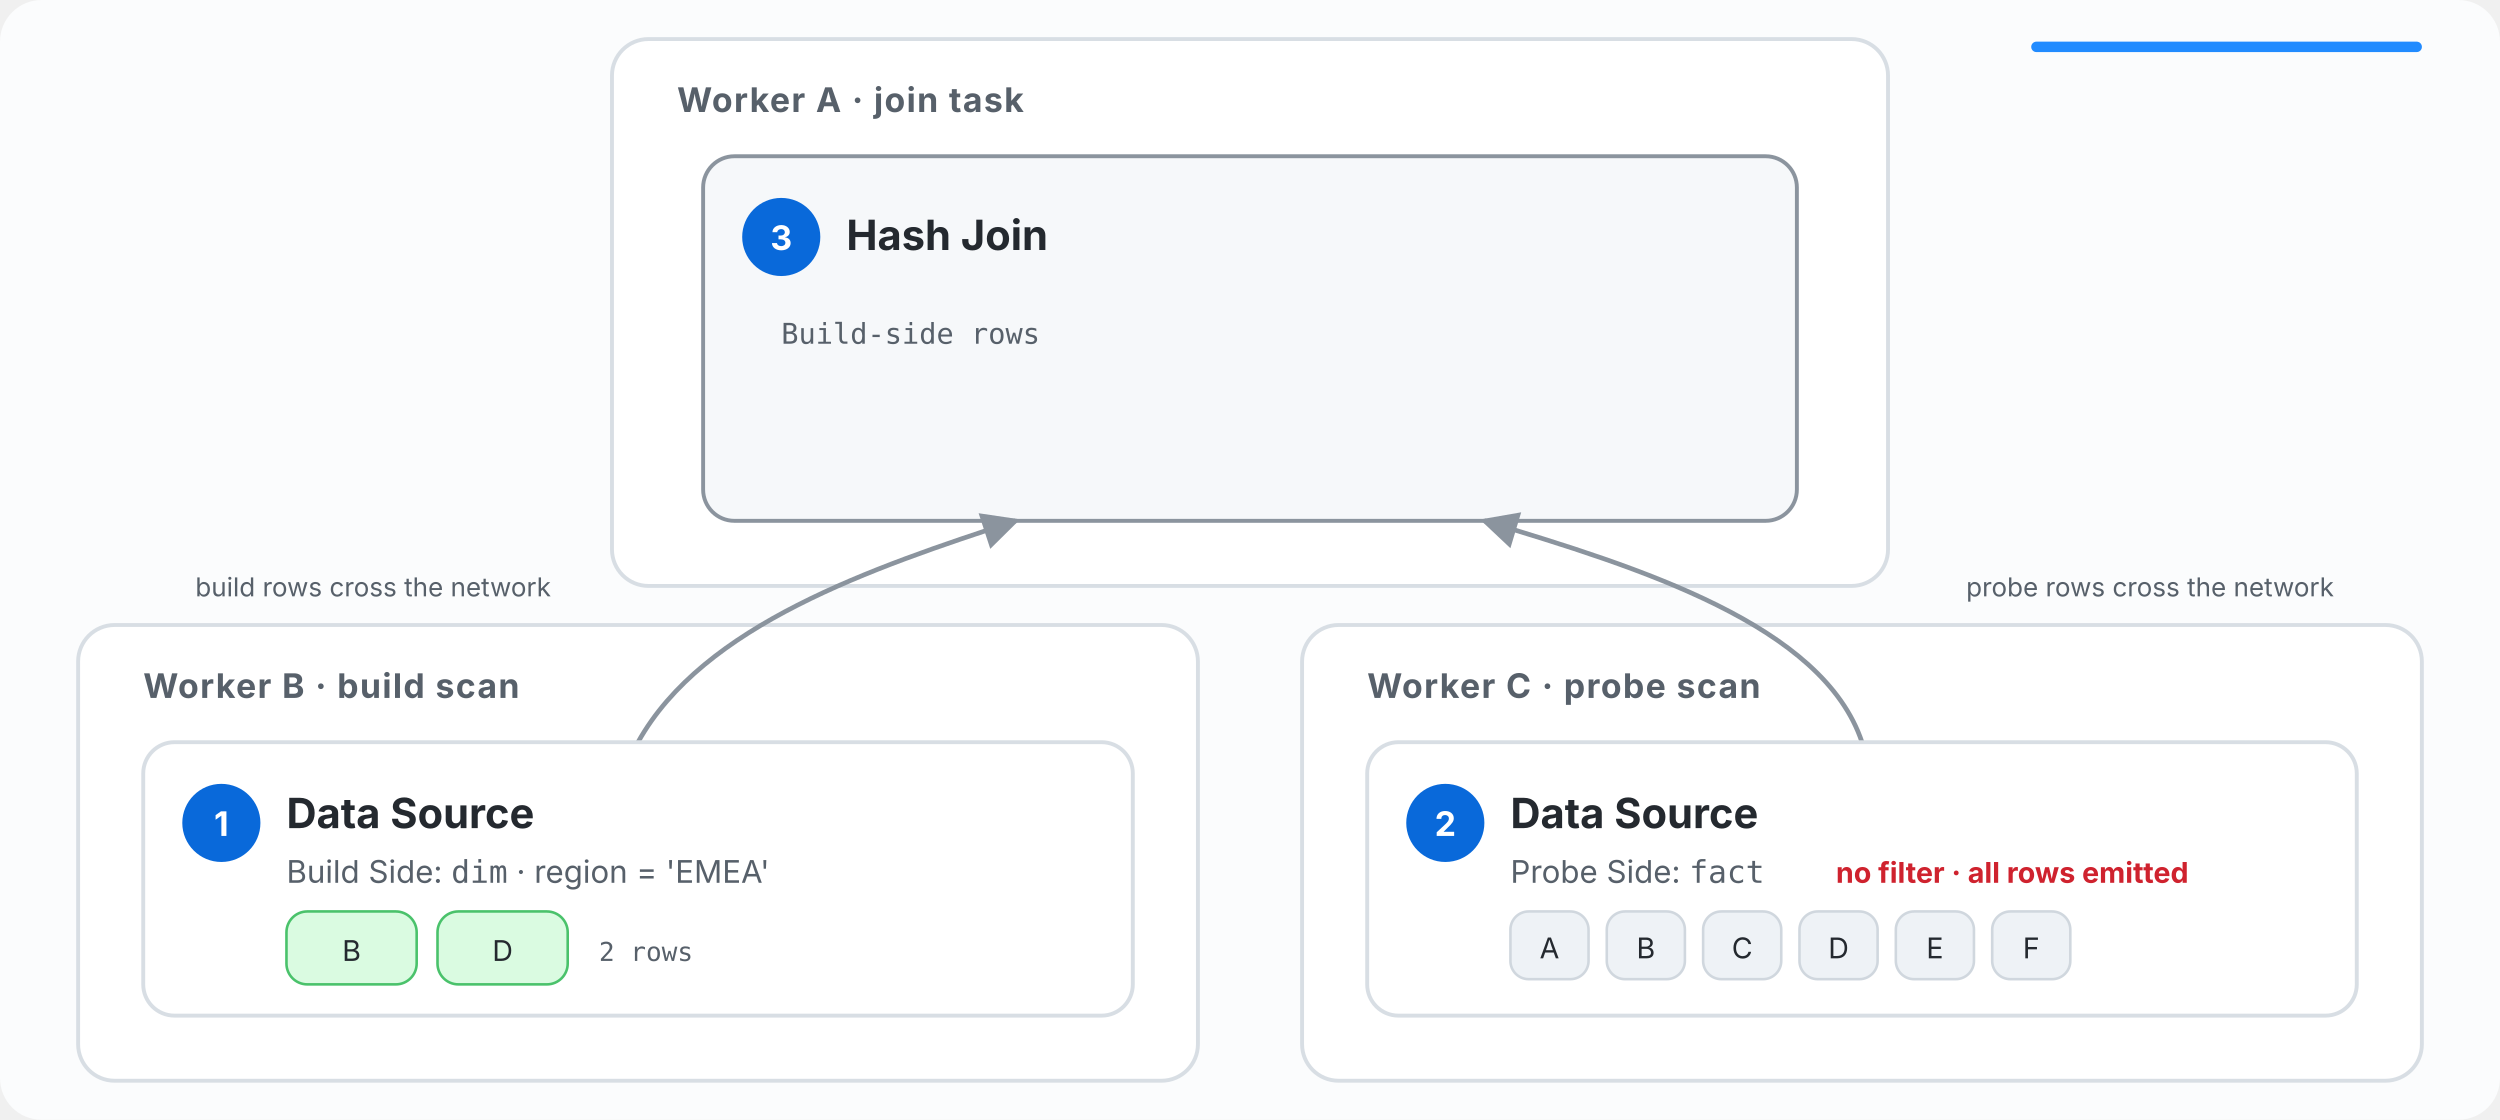
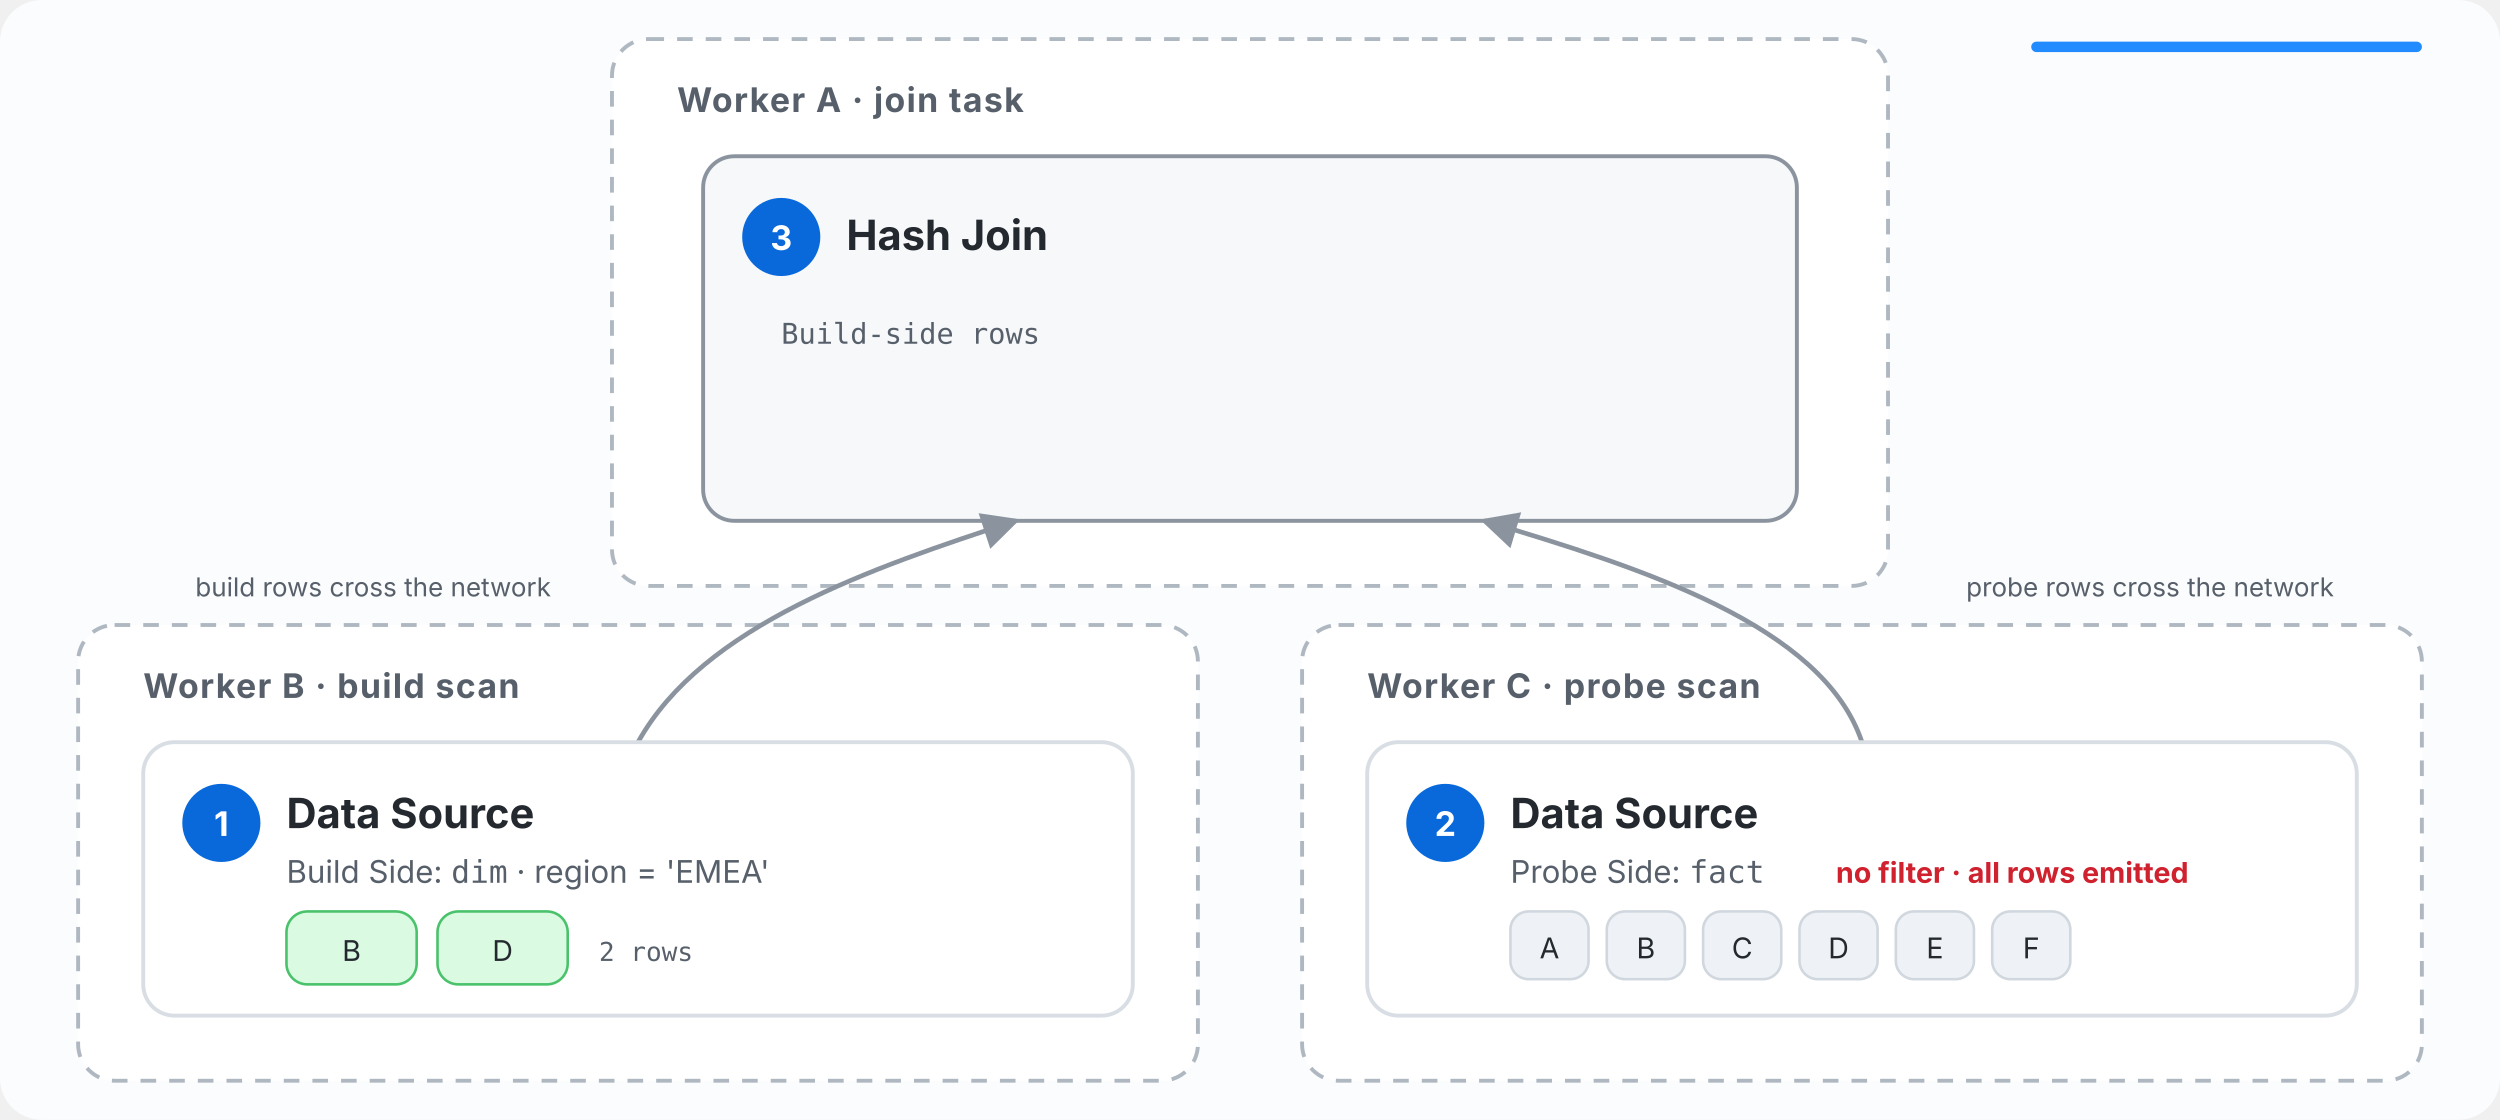
<svg xmlns="http://www.w3.org/2000/svg" viewBox="0 0 960 430" role="img" aria-describedby="desc">
  <defs>
    <marker id="data-arrow" markerWidth="8" markerHeight="8" refX="7" refY="4" orient="auto">
      <path d="M0 0L8 4L0 8Z" fill="#8b949e" />
    </marker>
    <marker id="update-arrow" markerWidth="8" markerHeight="8" refX="7" refY="4" orient="auto">
      <path d="M0 0L8 4L0 8Z" fill="#cf222e" />
    </marker>
    <style>
      .scene{font-family:Inter,ui-sans-serif,system-ui,-apple-system,"Segoe UI",sans-serif}
      .mono{font-family:ui-monospace,SFMono-Regular,Menlo,Consolas,monospace}
      .worker-title{fill:#57606a;font-size:13px;font-weight:700;letter-spacing:.04em;text-transform:uppercase}
      .heading{fill:#24292f;font-size:16px;font-weight:650}
      .label{fill:#57606a;font-size:12px}
      .small{fill:#57606a;font-size:11px}
      .tiny{fill:#57606a;font-size:10px}
-       .worker{fill:#fff;stroke:#d8dee4;stroke-width:1.5}
+       .worker{fill:#fff;stroke:#afb8c1;stroke-width:1.5;stroke-dasharray:6 5}
      .join{fill:#f6f8fa;stroke:#8b949e;stroke-width:1.5}
      .source{fill:#fff;stroke:#d8dee4;stroke-width:1.5}
      .flow{fill:none;stroke:#8b949e;stroke-width:1.8;marker-end:url(#data-arrow)}
      .update-flow{fill:none;stroke:#cf222e;stroke-width:2;stroke-dasharray:6 5;marker-end:url(#update-arrow);animation:dashFlow .7s linear infinite}
      .blocked{stroke:#cf222e;stroke-width:3;stroke-linecap:round}
      .blocked-label{fill:#cf222e;font-size:11px;font-weight:650}
      .step{fill:#0969da}
      .step-number{fill:#fff;font-size:13px;font-weight:700;text-anchor:middle}
      .row rect{fill:#eef2f6;stroke:#d0d7de}
      .row text{fill:#24292f;font-size:11px;text-anchor:middle}
      .keep rect{fill:#dafbe1;stroke:#4ac26b}
      .skip rect{fill:#f6f8fa;stroke:#d8dee4}
      .skip text{fill:#8c959f}
      .strike{stroke:#cf222e;stroke-width:1.3;opacity:.8}
      .packet rect{fill:#ddf4ff;stroke:#54aeff}
      .packet text{fill:#0969da;font-size:10px;font-weight:650;text-anchor:middle}
      .build-packet rect{fill:#dafbe1;stroke:#4ac26b}
      .build-packet text{fill:#24292f}
      .progress-track{fill:#dbeafe}.progress-fill{fill:#218bff;transform-box:fill-box;transform-origin:left center;animation:progress 6s linear infinite}
      .join-build{opacity:0;animation:joinBuild 6s ease-in-out infinite}
      .join-probe{opacity:0;animation:joinProbe 6s ease-in-out infinite}
      .attempt{opacity:0;animation:attempt 6s ease-in-out infinite}
      .build-packet{opacity:0;animation:buildUp 6s ease-in-out infinite}
      .probe-packet{opacity:0;animation:probeUp 6s ease-in-out infinite}
      @keyframes joinBuild{0%,24%{opacity:0}30%,94%{opacity:1}100%{opacity:0}}
      @keyframes attempt{0%,32%{opacity:0}38%,94%{opacity:1}100%{opacity:0}}
      @keyframes joinProbe{0%,78%{opacity:0}84%,94%{opacity:1}100%{opacity:0}}
      @keyframes buildUp{0%,5%{opacity:0;transform:translate(0,0)}9%,16%{opacity:1;transform:translate(0,0)}26%{opacity:1;transform:translate(123px,-40px)}30%,100%{opacity:0;transform:translate(123px,-40px)}}
      @keyframes probeUp{0%,52%{opacity:0;transform:translate(0,0)}57%,64%{opacity:1;transform:translate(0,0)}74%{opacity:1;transform:translate(-95px,-40px)}76%,100%{opacity:0;transform:translate(-95px,-40px)}}
      @keyframes dashFlow{to{stroke-dashoffset:-22}}
      @keyframes progress{from{transform:scaleX(0)}to{transform:scaleX(1)}}
      @media(prefers-reduced-motion:reduce){*{animation:none!important}.build-packet,.probe-packet{opacity:0}.join-build,.join-probe,.attempt{opacity:1}}
    </style>
  </defs>
  <g class="scene">
    <rect width="960" height="430" rx="16" fill="#fbfcfd" />
    <g aria-label="Animation progress">
      <rect x="780" y="16" width="150" height="4" rx="2" class="progress-track" />
      <rect x="780" y="16" width="150" height="4" rx="2" class="progress-fill" />
    </g>
    <rect x="235" y="15" width="490" height="210" rx="14" class="worker" />
    <text x="260" y="43" class="worker-title">Worker A · join task</text>
    <rect x="30" y="240" width="430" height="175" rx="14" class="worker" />
    <text x="55" y="268" class="worker-title">Worker B · build scan</text>
    <rect x="500" y="240" width="430" height="175" rx="14" class="worker" />
    <text x="525" y="268" class="worker-title">Worker C · probe scan</text>
    <rect x="270" y="60" width="420" height="140" rx="12" class="join" />
    <circle cx="300" cy="91" r="15" class="step" />
    <text x="300" y="96" class="step-number">3</text>
    <text x="325" y="96" class="heading">Hash Join</text>
    <text x="300" y="132" class="small mono">Build-side rows</text>
    <g class="join-build">
      <g class="row keep" transform="translate(425 113)">
        <rect width="38" height="25" rx="7" />
        <text x="19" y="17">B</text>
      </g>
      <g class="row keep" transform="translate(467 113)">
        <rect width="38" height="25" rx="7" />
        <text x="19" y="17">D</text>
      </g>
    </g>
    <g class="join-probe">
      <text x="300" y="174" class="small mono">Probe rows</text>
      <g class="row skip" transform="translate(425 156)">
        <rect width="38" height="25" rx="7" />
        <text x="19" y="17">A</text>
        <path d="M7 20L31 5" class="strike" />
      </g>
      <g class="row keep" transform="translate(467 156)">
        <rect width="38" height="25" rx="7" />
        <text x="19" y="17">B</text>
      </g>
      <g class="row skip" transform="translate(509 156)">
        <rect width="38" height="25" rx="7" />
        <text x="19" y="17">C</text>
        <path d="M7 20L31 5" class="strike" />
      </g>
      <g class="row keep" transform="translate(551 156)">
        <rect width="38" height="25" rx="7" />
        <text x="19" y="17">D</text>
      </g>
      <g class="row skip" transform="translate(593 156)">
        <rect width="38" height="25" rx="7" />
        <text x="19" y="17">E</text>
        <path d="M7 20L31 5" class="strike" />
      </g>
      <g class="row skip" transform="translate(635 156)">
        <rect width="38" height="25" rx="7" />
        <text x="19" y="17">F</text>
        <path d="M7 20L31 5" class="strike" />
      </g>
    </g>
    <path d="M245 285C270 240 335 218 390 200" class="flow" />
    <path d="M715 285C700 240 630 218 570 200" class="flow" />
    <text x="75" y="229" class="tiny">build rows cross the network</text>
    <text x="755" y="229" class="tiny">probe rows cross the network</text>
    <g transform="translate(245 228)">
      <g class="packet build-packet">
        <rect width="54" height="22" rx="7" />
        <text x="27" y="15">B · D</text>
      </g>
    </g>
    <g transform="translate(660 228)">
      <g class="packet probe-packet">
        <rect width="54" height="22" rx="7" />
        <text x="27" y="15">A–F</text>
      </g>
    </g>
    <g class="attempt">
      <circle cx="705" cy="92" r="15" class="step" />
      <text x="705" y="97" class="step-number">4</text>
      <path d="M690 130H720" class="update-flow" />
      <path d="M718 123L732 137M732 123L718 137" class="blocked" />
      <text x="748" y="112" class="blocked-label">shared memory stops here</text>
      <text x="748" y="129" class="tiny">the remote probe has separate memory</text>
    </g>
    <rect x="55" y="285" width="380" height="105" rx="12" class="source" />
    <circle cx="85" cy="316" r="15" class="step" />
    <text x="85" y="321" class="step-number">1</text>
    <text x="110" y="318" class="heading">Data Source</text>
    <text x="110" y="339" class="label">Build Side: <tspan class="mono">dim</tspan> · region = 'EMEA'</text>
    <g class="row keep" transform="translate(110 350)">
      <rect width="50" height="28" rx="8" />
      <text x="25" y="19">B</text>
    </g>
    <g class="row keep" transform="translate(168 350)">
      <rect width="50" height="28" rx="8" />
      <text x="25" y="19">D</text>
    </g>
    <text x="230" y="369" class="tiny mono">2 rows</text>
    <rect x="525" y="285" width="380" height="105" rx="12" class="source" />
    <circle cx="555" cy="316" r="15" class="step" />
    <text x="555" y="321" class="step-number">2</text>
    <text x="580" y="318" class="heading">Data Source</text>
    <text x="580" y="339" class="label">Probe Side: <tspan class="mono">fact</tspan>
    </text>
    <text x="705" y="339" class="blocked-label">no filter · all rows emitted</text>
    <g class="row" transform="translate(580 350)">
      <rect width="30" height="26" rx="7" />
      <text x="15" y="18">A</text>
    </g>
    <g class="row" transform="translate(617 350)">
      <rect width="30" height="26" rx="7" />
      <text x="15" y="18">B</text>
    </g>
    <g class="row" transform="translate(654 350)">
      <rect width="30" height="26" rx="7" />
      <text x="15" y="18">C</text>
    </g>
    <g class="row" transform="translate(691 350)">
      <rect width="30" height="26" rx="7" />
      <text x="15" y="18">D</text>
    </g>
    <g class="row" transform="translate(728 350)">
      <rect width="30" height="26" rx="7" />
      <text x="15" y="18">E</text>
    </g>
    <g class="row" transform="translate(765 350)">
      <rect width="30" height="26" rx="7" />
      <text x="15" y="18">F</text>
    </g>
  </g>
</svg>
